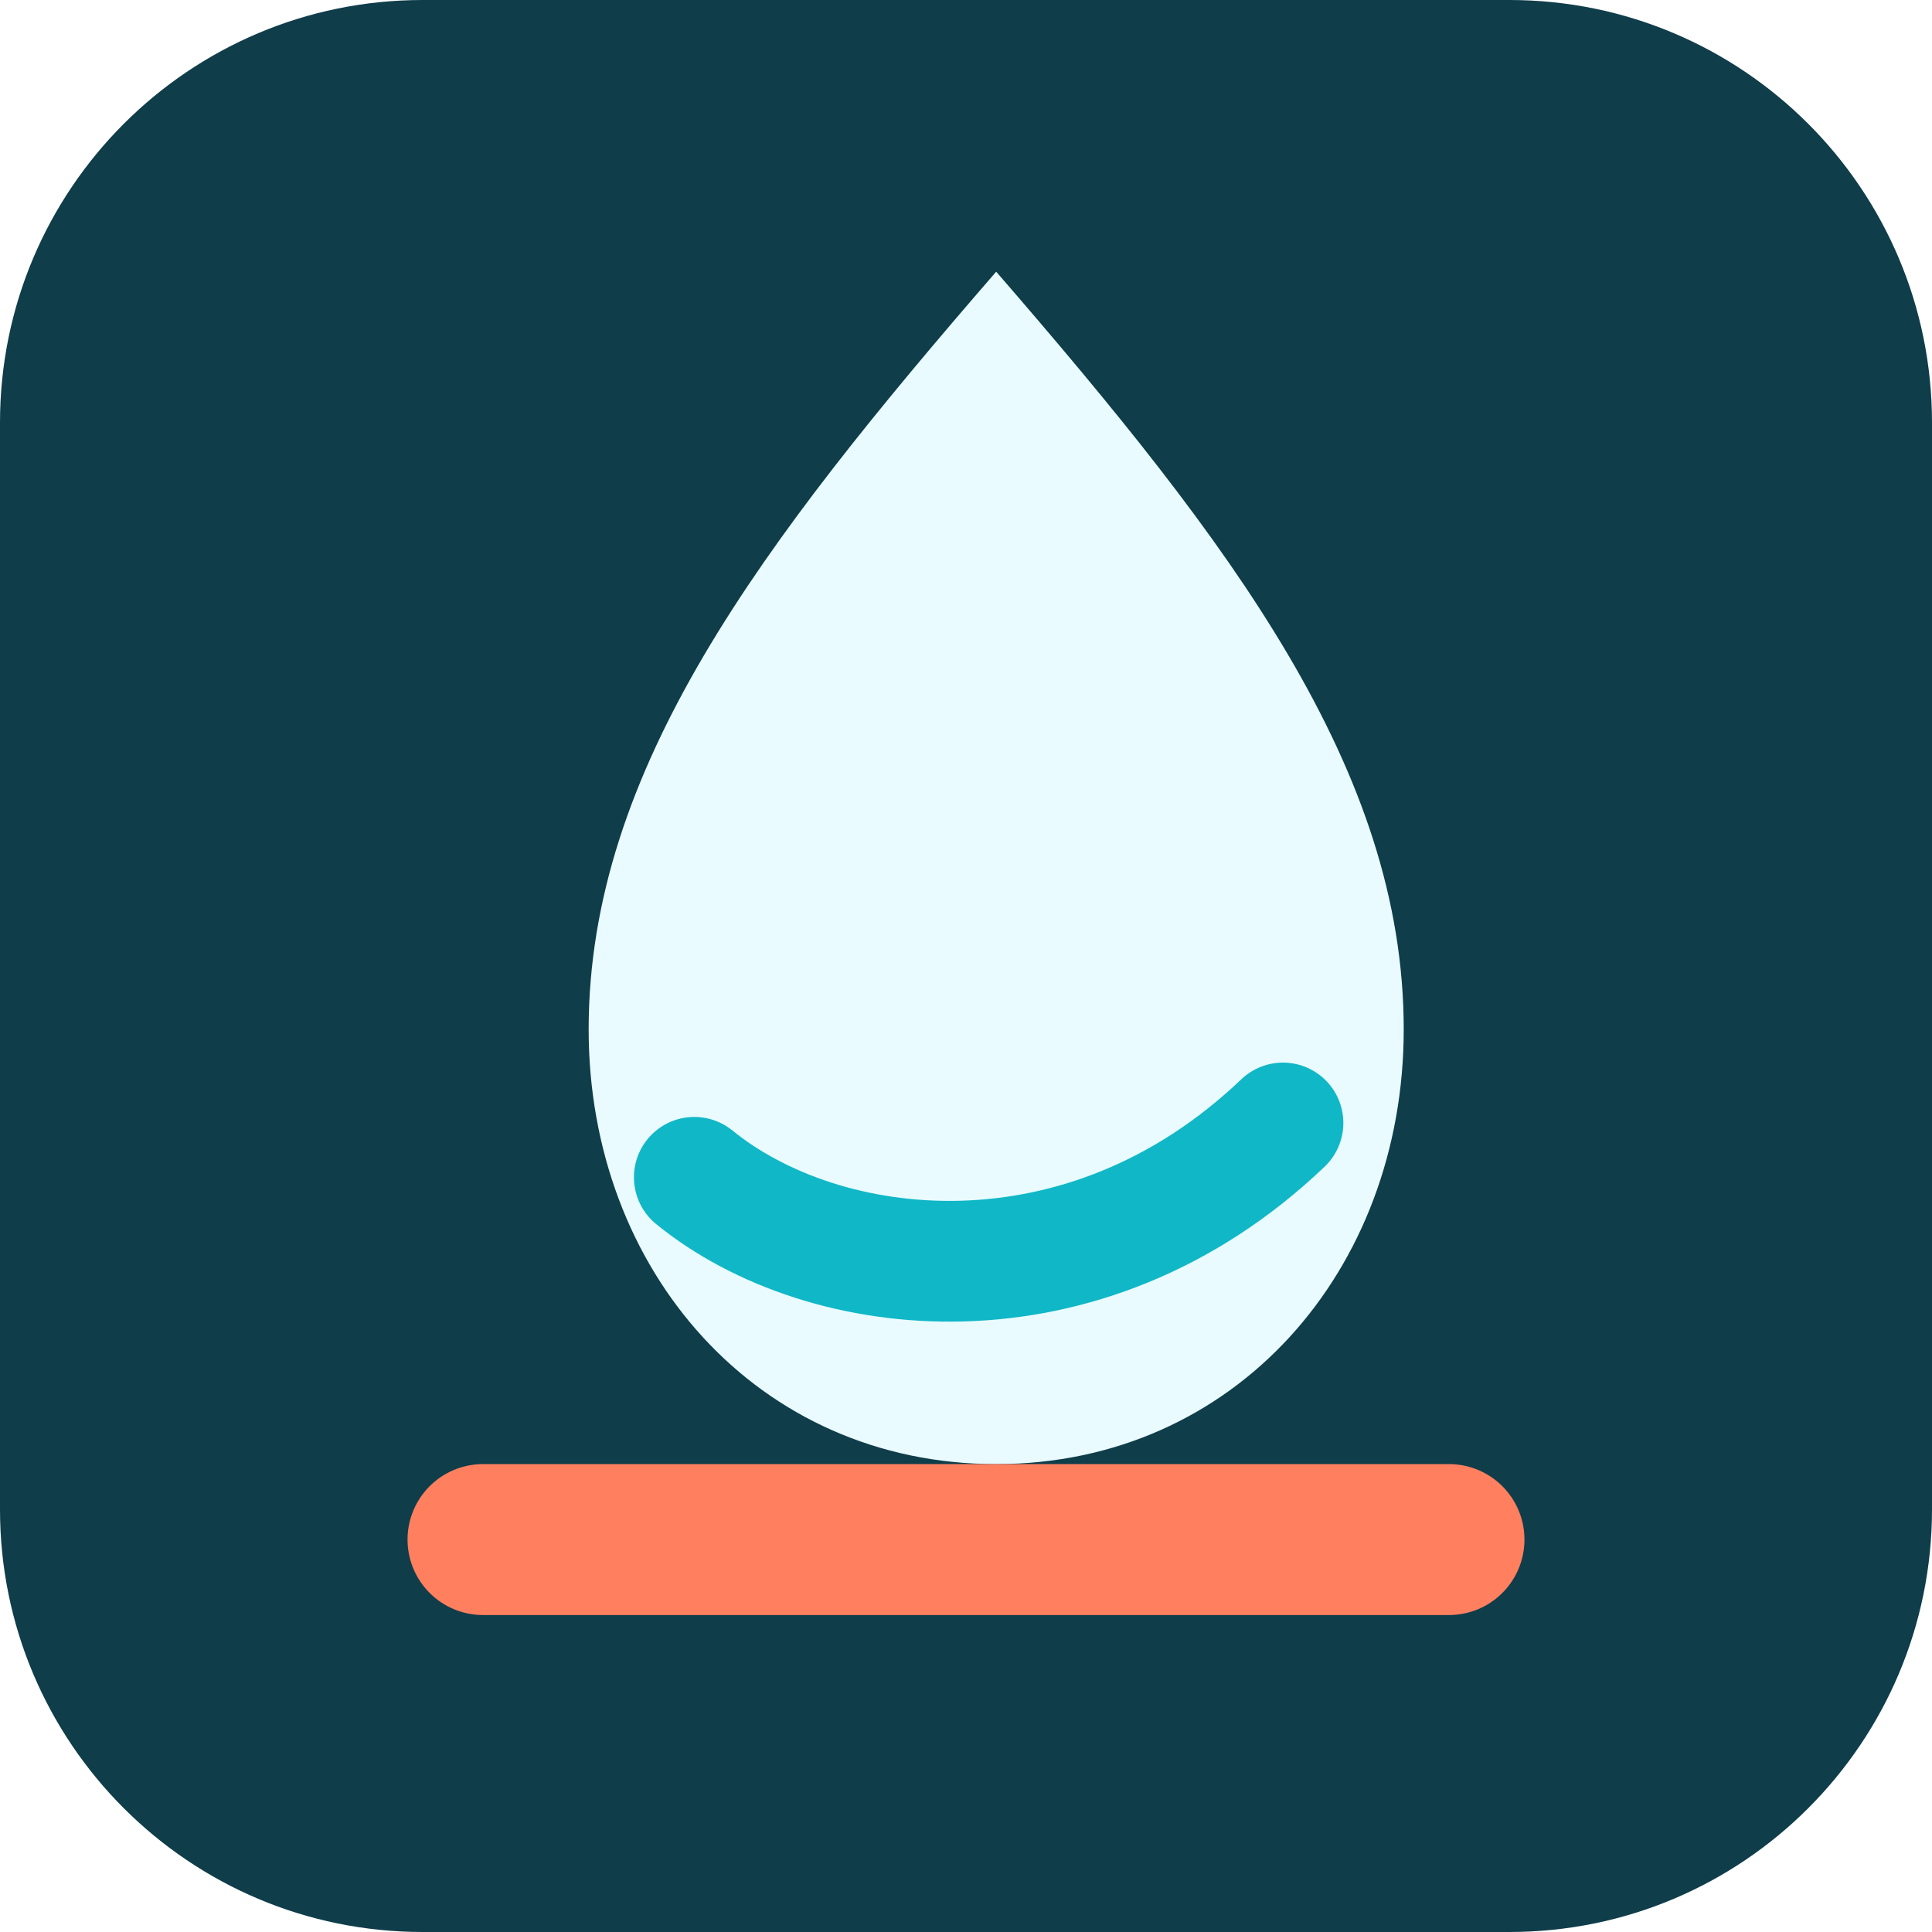
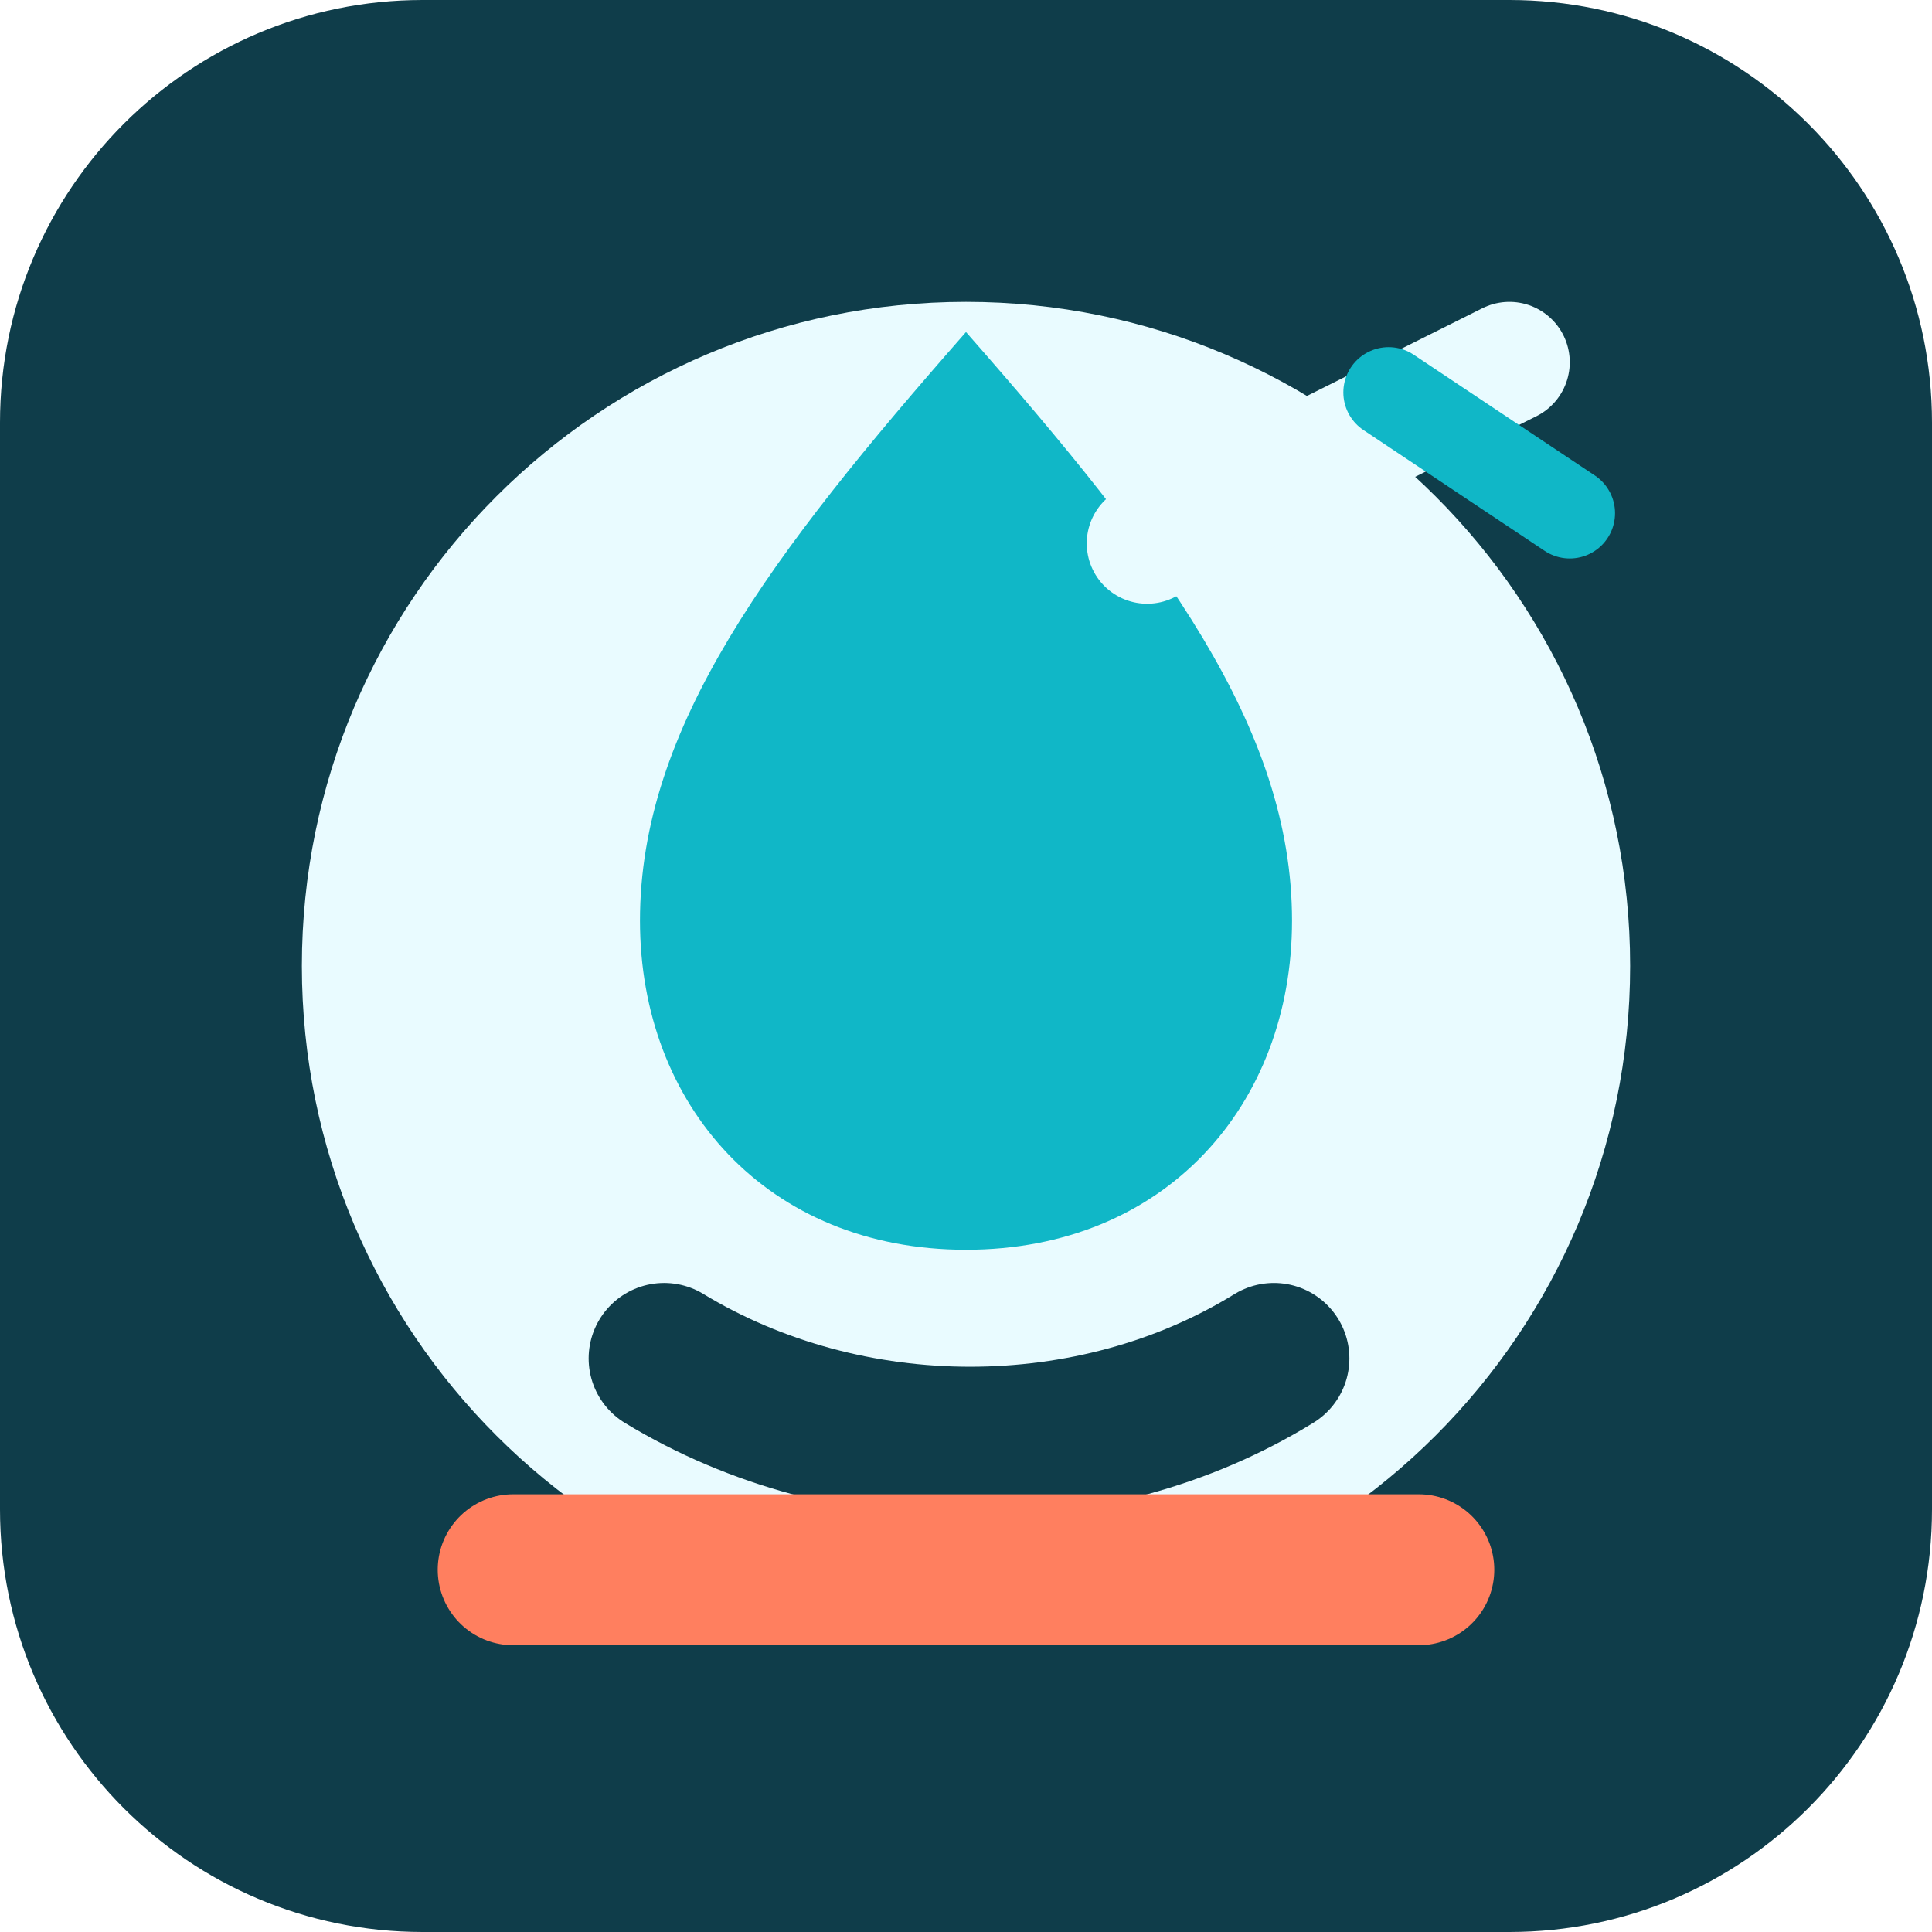
<svg xmlns="http://www.w3.org/2000/svg" viewBox="0 0 64 64">
  <rect width="64" height="64" rx="14" fill="#0f3d4a" />
-   <path d="M33 9c-7.8 9-13.5 16.5-13.5 25.1 0 8 5.6 14.4 13.5 14.4S46.5 42.1 46.5 34.1C46.5 25.5 40.8 18 33 9Z" fill="#e9fbff" />
-   <path d="M23 39c4.3 3.5 12.9 4.5 19.5-1.8" fill="none" stroke="#10b7c7" stroke-linecap="round" stroke-width="4" />
-   <path d="M16 51h32" fill="none" stroke="#ff7f5f" stroke-linecap="round" stroke-width="5" />
+   <circle cx="32" cy="32" r="22" fill="#e9fbff" />
+   <path d="M32 11c-6.5 7.4-10.8 13.1-10.8 19.5 0 6.1 4.2 10.9 10.8 10.9s10.8-4.8 10.8-10.9C42.8 24.1 38.5 18.4 32 11Z" fill="#10b7c7" />
+   <path d="M22 45c6.1 3.7 14.2 3.7 20.2 0" fill="none" stroke="#0f3d4a" stroke-linecap="round" stroke-width="5" />
+   <path d="M17 52h30" fill="none" stroke="#ff7f5f" stroke-linecap="round" stroke-width="5" />
+   <path d="M38 18l12-6" fill="none" stroke="#e9fbff" stroke-linecap="round" stroke-width="4" />
+   <path d="M46 13l6 4" fill="none" stroke="#10b7c7" stroke-linecap="round" stroke-width="3" />
</svg>
